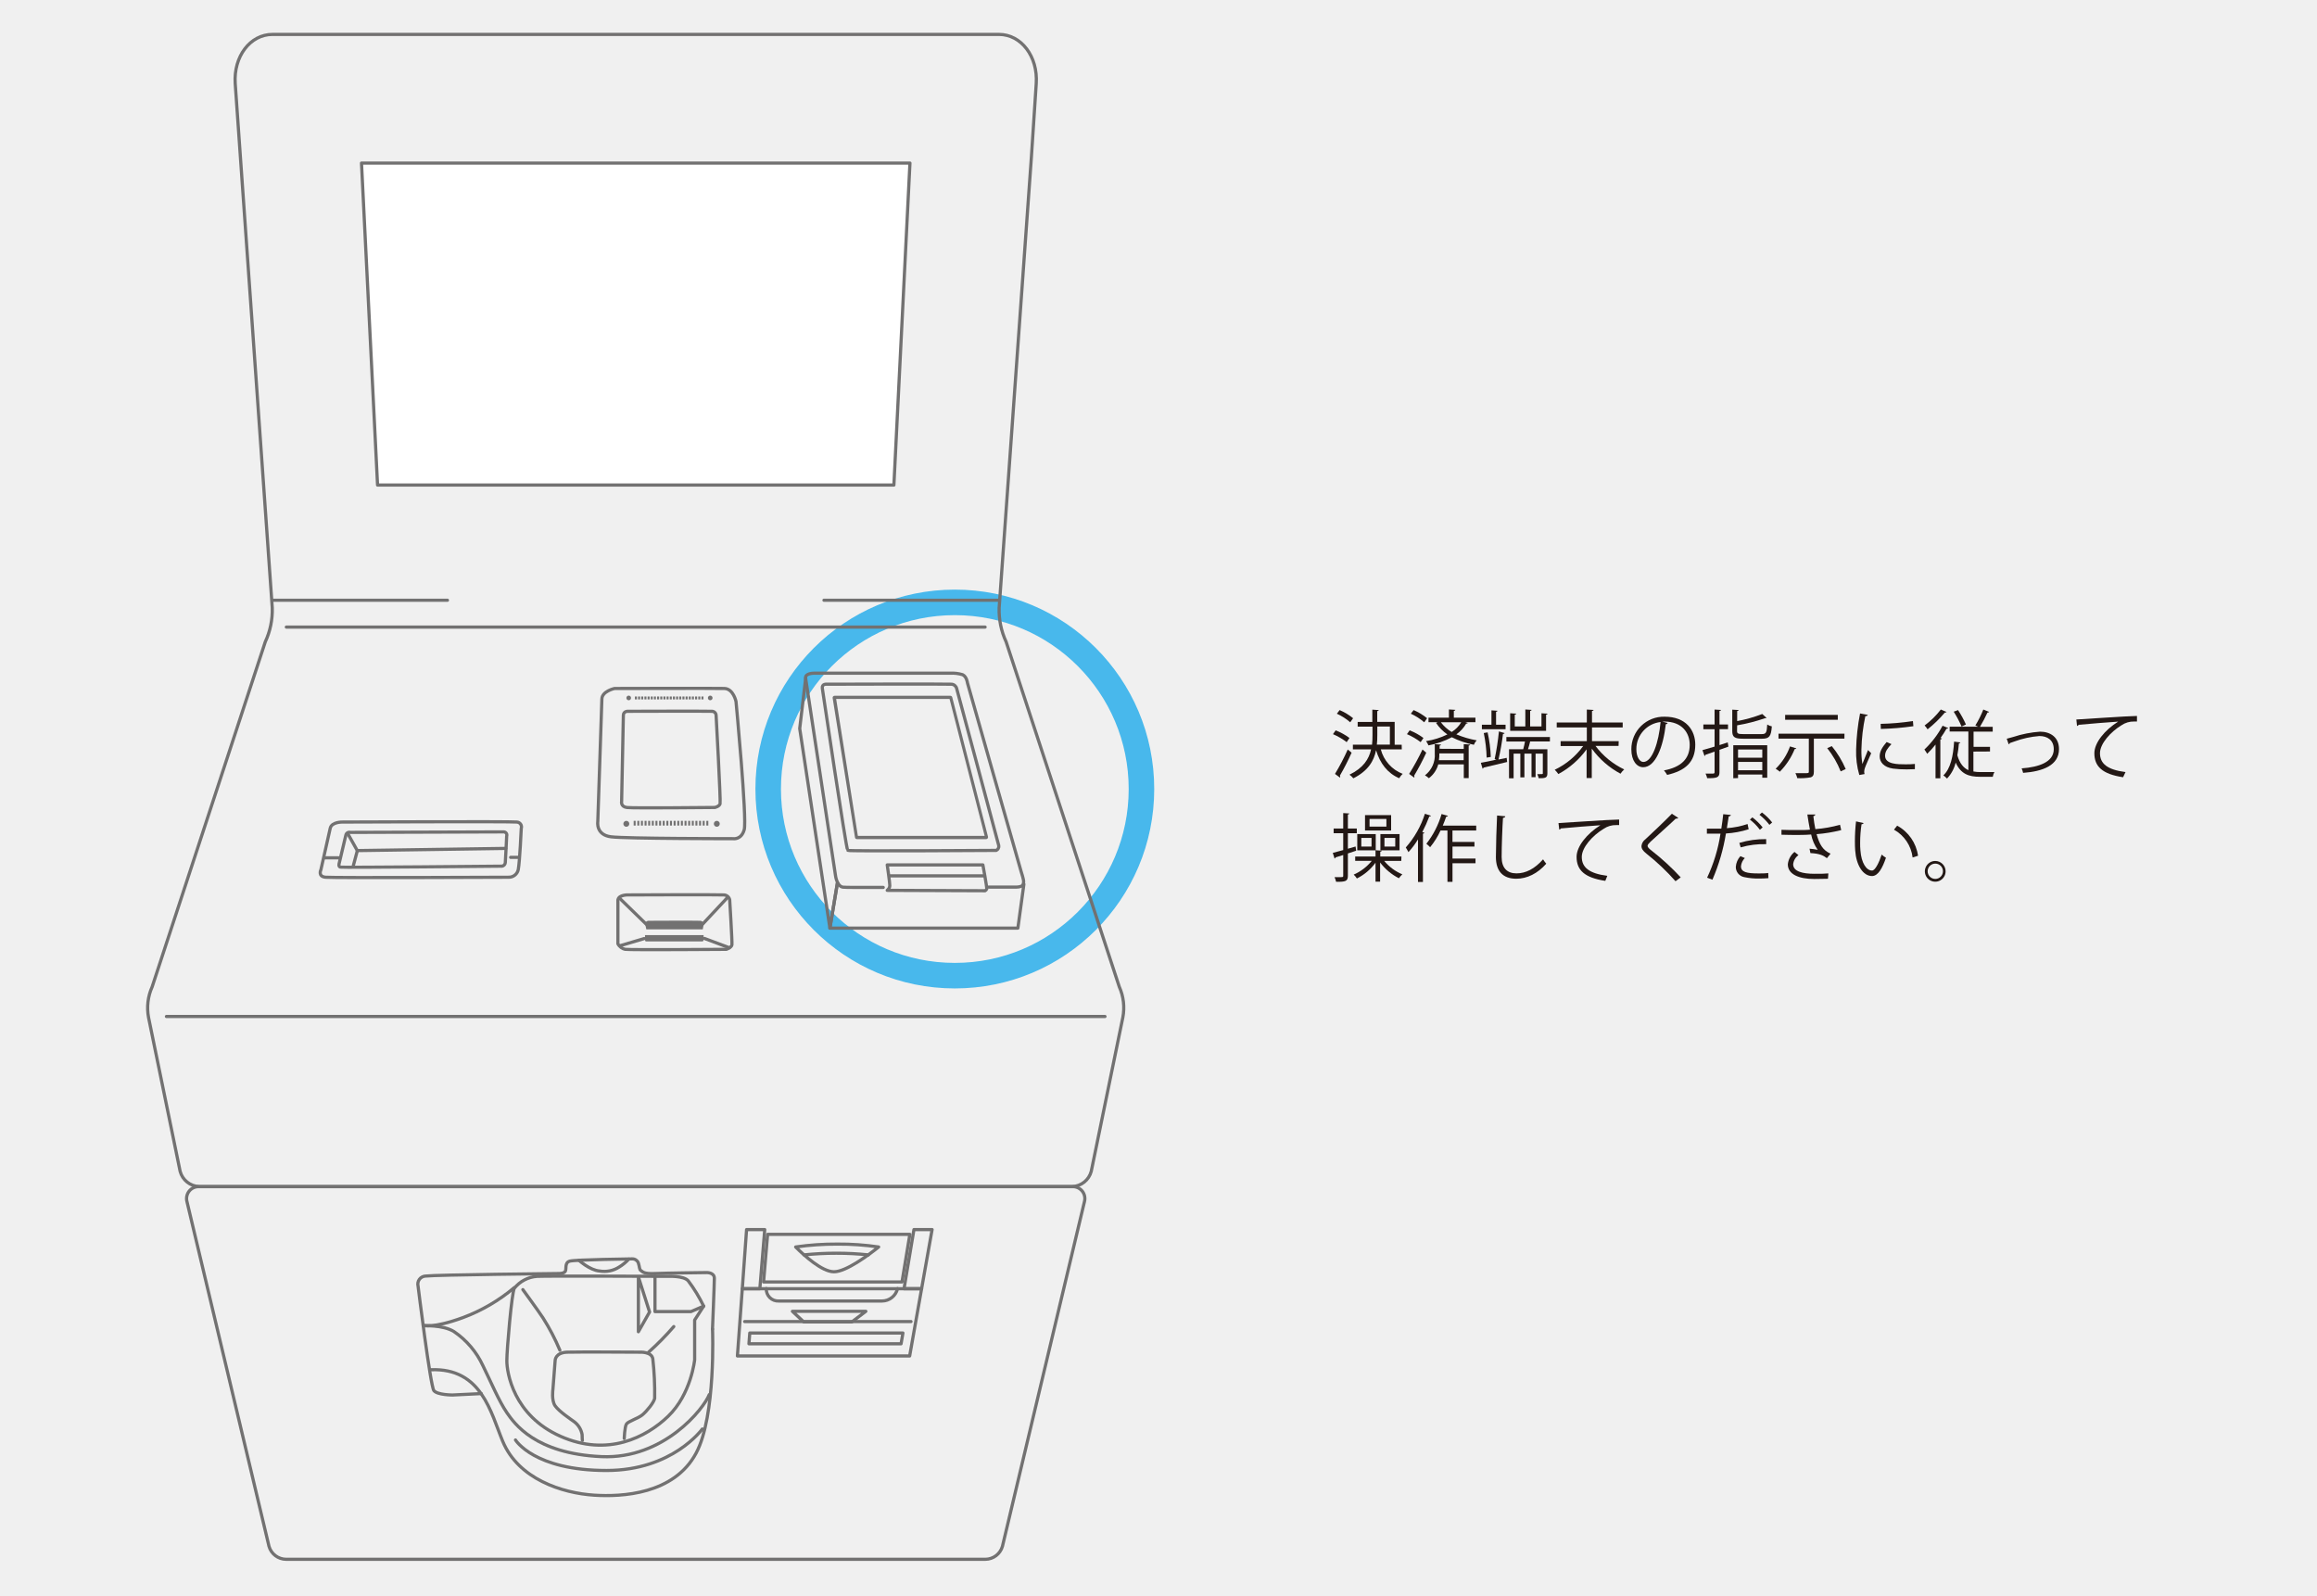
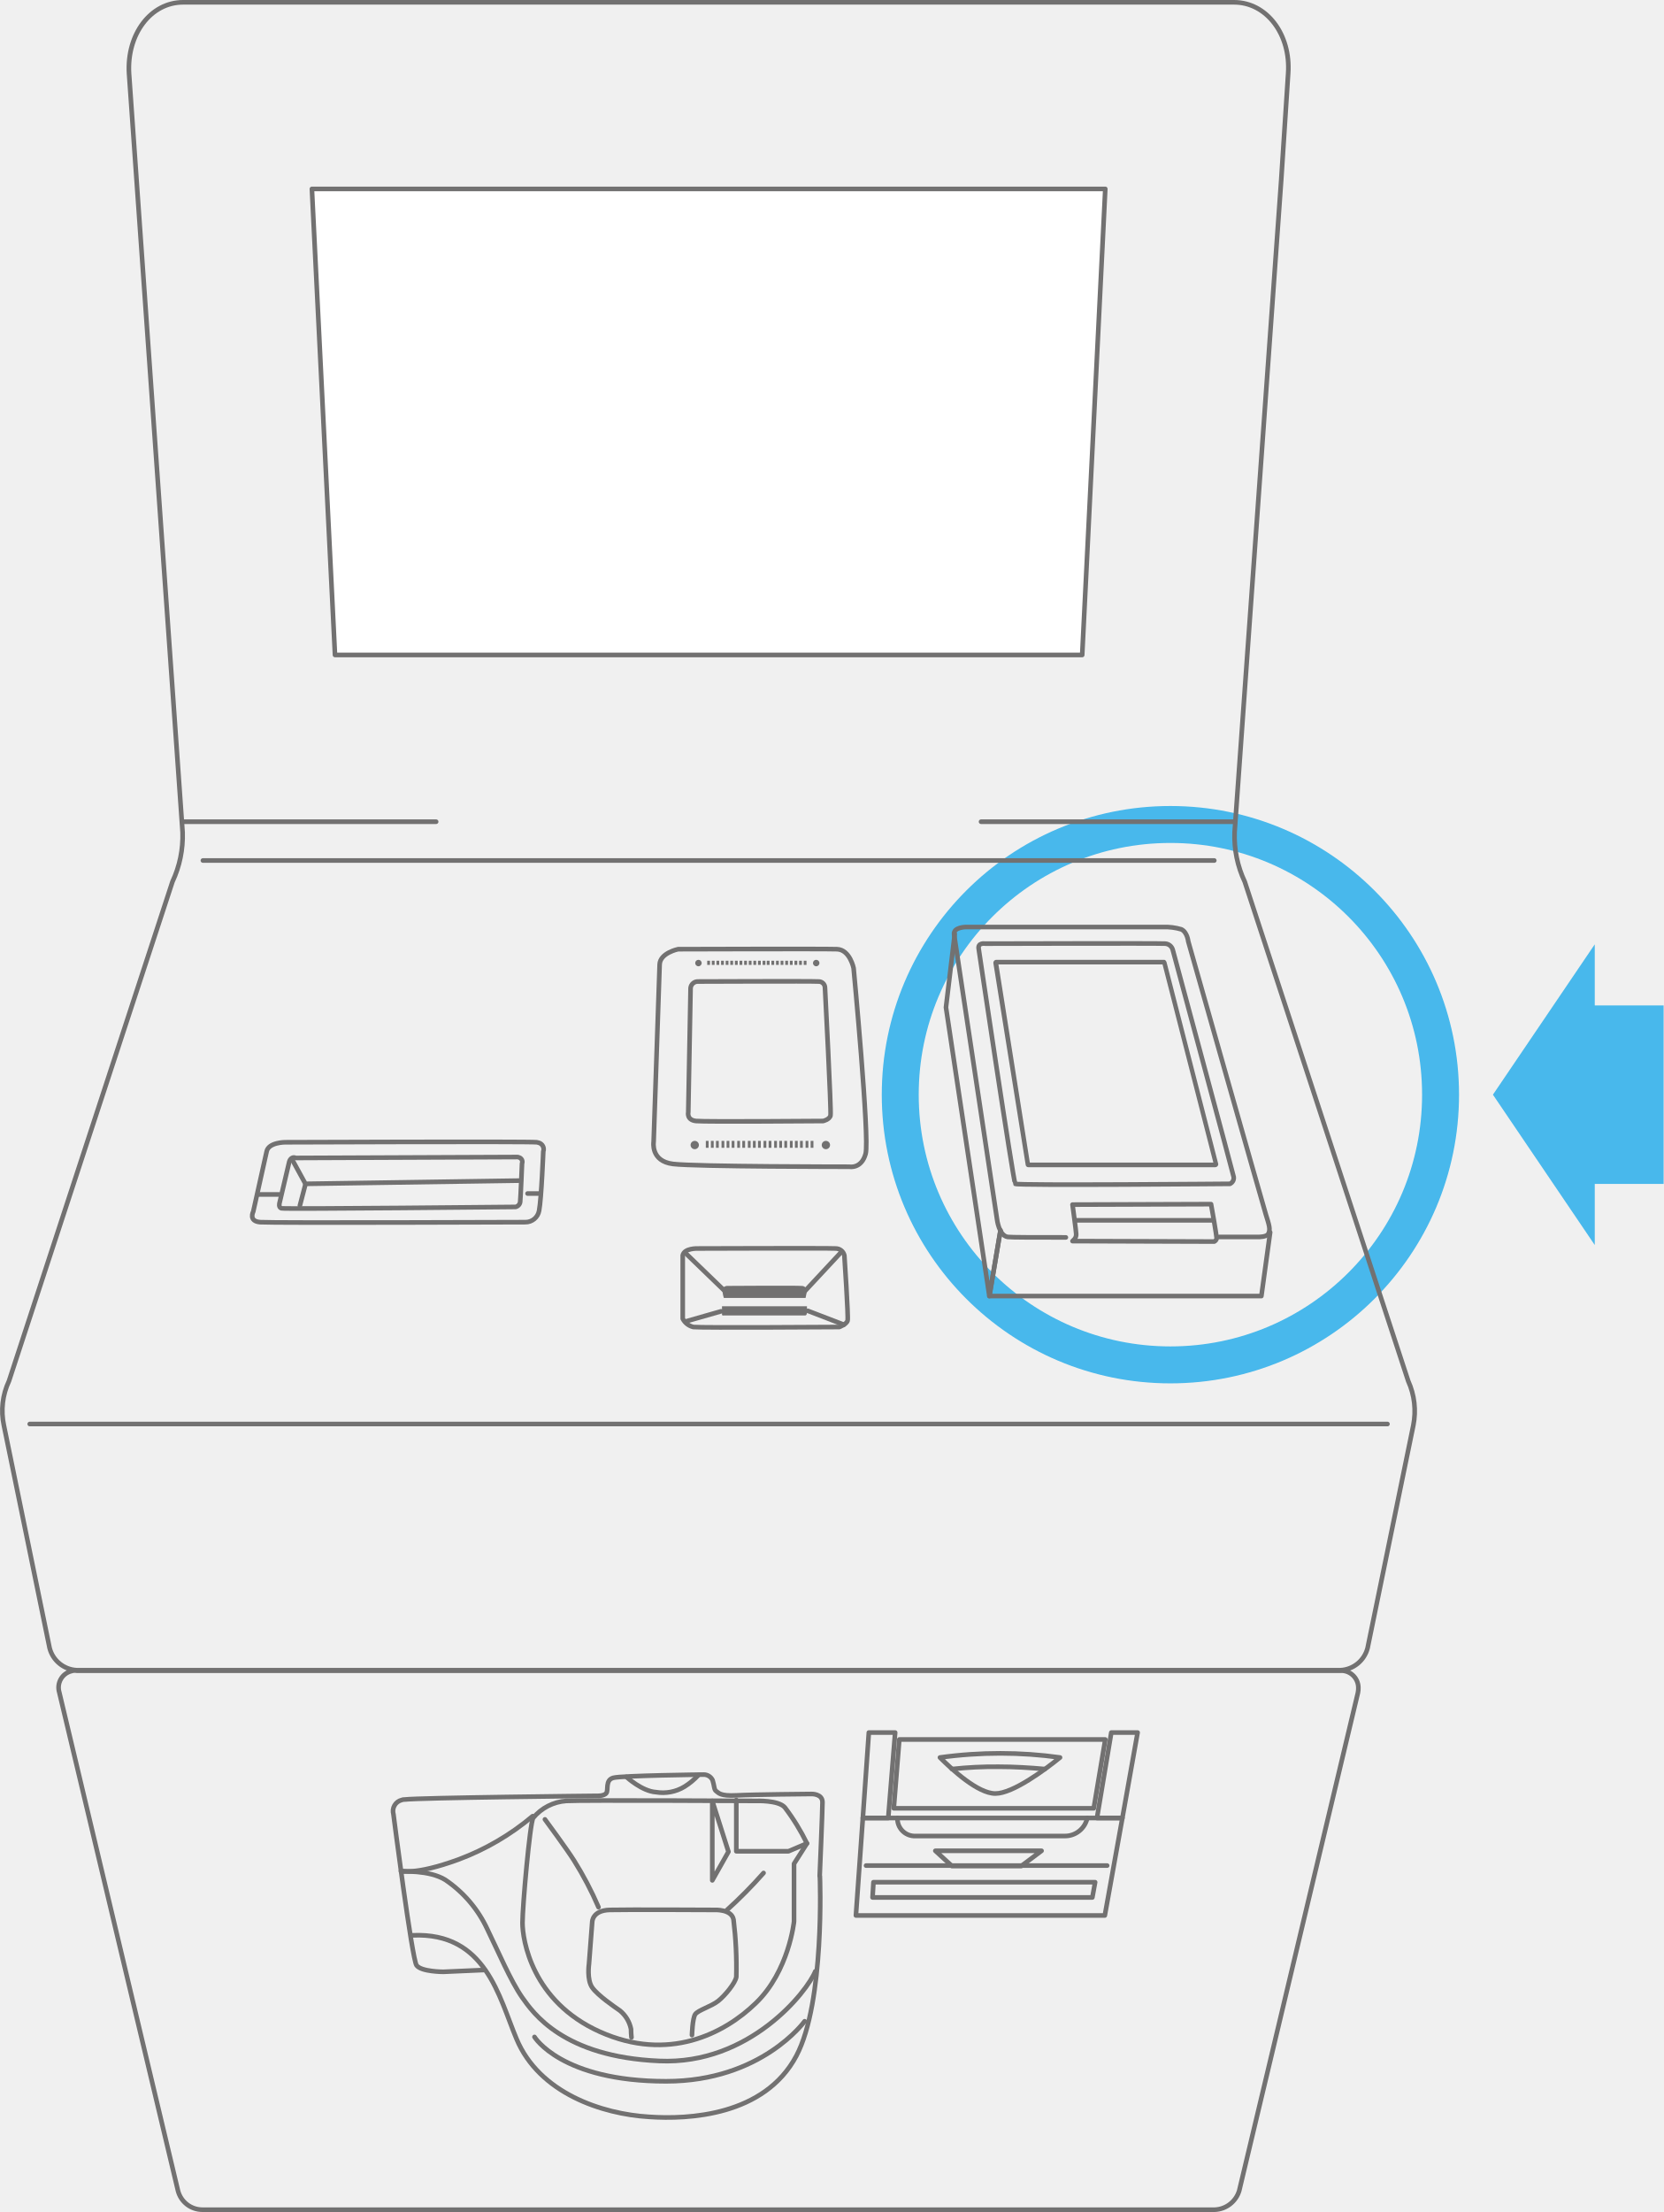
- <svg xmlns="http://www.w3.org/2000/svg" viewBox="0 0 726 500">
+ <svg xmlns="http://www.w3.org/2000/svg" viewBox="0 0 360.24 478.9">
  <defs>
-     <style>.cls-1,.cls-2,.cls-4{fill:none;}.cls-2{stroke:#00a0e9;stroke-width:8px;opacity:0.7;}.cls-2,.cls-4,.cls-5{stroke-linecap:round;stroke-linejoin:round;}.cls-3{fill:#231815;}.cls-4,.cls-5{stroke:#727171;}.cls-5{fill:#fff;}.cls-6{fill:#727171;}</style>
+     <style>.cls-1,.cls-2{fill:none;}.cls-1{stroke:#00a0e9;stroke-width:8px;}.cls-1,.cls-2,.cls-3{stroke-linecap:round;stroke-linejoin:round;}.cls-1,.cls-5{opacity:0.7;isolation:isolate;}.cls-2,.cls-3{stroke:#727171;}.cls-3{fill:#fff;}.cls-4{fill:#727171;}.cls-5{fill:#00a0e9;}</style>
  </defs>
  <g id="レイヤー_2" data-name="レイヤー 2">
    <g id="レイヤー_1-2" data-name="レイヤー 1">
-       <rect class="cls-1" width="726" height="500" />
-       <circle class="cls-2" cx="299.18" cy="247.22" r="58.48" />
-       <path class="cls-3" d="M418.51,228.84a18.1,18.1,0,0,1,4.33,2.39l-.88,1.3a20,20,0,0,0-4.29-2.5Zm-.21,13.65a71.34,71.34,0,0,0,4-7.65l1.21,1a76.4,76.4,0,0,1-3.69,7.21.51.51,0,0,1,.12.32.62.62,0,0,1-.07.28Zm1.46-20a17.68,17.68,0,0,1,4.22,2.55l-.9,1.27a17.47,17.47,0,0,0-4.2-2.69Zm19.47,12.31h-6.58a11.32,11.32,0,0,0,6.86,7.67,6.16,6.16,0,0,0-1.09,1.37c-3.62-1.55-6-4.61-7.25-8.78-.67,3.36-2.48,6.47-7.12,8.81a6.28,6.28,0,0,0-1.21-1.14c4.38-2.13,6.1-4.91,6.77-7.93h-5.7v-1.48h6a26.43,26.43,0,0,0,.14-3v-2.64h-4.64v-1.48H430v-3.85l2,.14c0,.16-.16.28-.46.32v3.38H437v7.16h2.2Zm-7.67-7.16v2.67a26,26,0,0,1-.14,3h4.08v-5.68Z" />
-       <path class="cls-3" d="M441.69,228.84a18.1,18.1,0,0,1,4.33,2.39l-.88,1.3a20,20,0,0,0-4.29-2.5Zm-.16,13.65a74.25,74.25,0,0,0,4.19-7.65l1.18,1a78.63,78.63,0,0,1-3.82,7.23.51.51,0,0,1,.12.32.47.47,0,0,1-.07.26Zm1.41-20a17.68,17.68,0,0,1,4.22,2.55l-.9,1.27a17.47,17.47,0,0,0-4.2-2.69Zm15.71,12.17v-1.51l2,.14c0,.16-.14.28-.46.32v10.2h-1.53v-4.31h-8a8.12,8.12,0,0,1-2.94,4.33,7,7,0,0,0-1.23-.9,7.91,7.91,0,0,0,3.08-6.86v-2.9l1.95.12c0,.16-.14.28-.44.32v1Zm.44-8.39.81.25q-.1.21-.49.21a10.63,10.63,0,0,1-3.08,3.36,29.61,29.61,0,0,0,6.37,1.88,4.17,4.17,0,0,0-.88,1.39,26.86,26.86,0,0,1-6.91-2.36,25.76,25.76,0,0,1-7.32,2.55,6.47,6.47,0,0,0-.76-1.34,23.22,23.22,0,0,0,6.68-2.09,13.53,13.53,0,0,1-3.55-3.62l.56-.23H447.6v-1.41H454v-2.57l2,.12c0,.16-.14.28-.46.32v2.13h6.77v1.41ZM451,236.05a12.63,12.63,0,0,1-.14,2.13h7.76v-2.13Zm.46-9.76a11.84,11.84,0,0,0,3.41,3.06,9.11,9.11,0,0,0,3-3.06Z" />
-       <path class="cls-3" d="M471.45,229.7c-.07.16-.23.25-.51.28a76.56,76.56,0,0,1-1.41,8l2.57-.53c.09.7.12,1,.14,1.3-2.73.67-5.59,1.34-7.39,1.76a.43.43,0,0,1-.3.35L464,239c1.32-.23,3-.56,4.89-1l-.56-.16a82,82,0,0,0,1.34-8.67Zm.3-2.62v1.41h-7.42v-1.41h3v-4.5l1.88.12c0,.16-.14.28-.44.32v4.06Zm-5.63,2.39a41.63,41.63,0,0,1,1,7.7l-1.3.21a43,43,0,0,0-.9-7.7Zm19.52,2.85h-6.19c-.16.72-.42,1.65-.67,2.43h6.07v7.58c0,1.46-.74,1.51-2.71,1.51a5.66,5.66,0,0,0-.46-1.27c1.74,0,1.74,0,1.74-.25v-6.19h-2.27v7.37h-1.27v-7.37h-2.23v7.44h-1.27v-7.44h-2.11v7.72h-1.44v-9.09h4.45c.21-.72.39-1.62.56-2.43H472v-1.41h13.65Zm-.74-8.71c0,.16-.16.28-.46.32V229H473.19v-5.52l1.9.12c0,.16-.14.28-.46.32v3.69h3.31v-5.31l1.95.12c0,.16-.14.28-.44.32v4.87H483v-4.13Z" />
-       <path class="cls-3" d="M507.15,233.71h-7.23a24.39,24.39,0,0,0,9,7.37,7.11,7.11,0,0,0-1.16,1.34,26.49,26.49,0,0,1-9-7.86v9.23h-1.62v-9a26.39,26.39,0,0,1-8.85,7.74,9.17,9.17,0,0,0-1.14-1.34,23.5,23.5,0,0,0,8.92-7.44H489v-1.53h8.21v-4.29h-9.43v-1.55h9.43v-4.06l2.11.12c0,.16-.16.28-.49.32v3.62h9.62v1.55h-9.62v4.29h8.37Z" />
-       <path class="cls-3" d="M522.54,226.53a.6.6,0,0,1-.58.37c-.83,7.21-3.25,13.49-7.09,13.49-1.95,0-3.71-1.95-3.71-5.61a10.17,10.17,0,0,1,10.43-10.22c6.7,0,9.6,4.24,9.6,8.76,0,5.52-3.2,8.18-8.81,9.48a9.15,9.15,0,0,0-1-1.41c5.33-1,8.07-3.62,8.07-8,0-3.82-2.46-7.3-7.88-7.3a6.51,6.51,0,0,0-.7,0Zm-2.23-.3a8.53,8.53,0,0,0-7.58,8.51c0,2.48,1.07,4,2.18,4C517.72,238.76,519.74,232.57,520.32,226.22Z" />
-       <path class="cls-3" d="M541.36,232.6l.21,1.34-2.8,1v7c0,1.67-.77,1.92-3.85,1.88a6.72,6.72,0,0,0-.51-1.44c1.09,0,2.09,0,2.39,0s.44-.12.44-.44V235.5c-1.09.37-2.09.72-2.87,1a.38.38,0,0,1-.28.37l-.65-1.83c1-.28,2.36-.67,3.8-1.11v-5.45h-3.52V227h3.52v-4.68l2,.12c0,.19-.14.28-.46.32V227h2.67v1.46h-2.67v5Zm2.92-3.59c0,.81.28,1,1.9,1H552c1.37,0,1.6-.42,1.74-3a3.91,3.91,0,0,0,1.44.58c-.23,3.11-.77,3.87-3.08,3.87h-5.91c-2.67,0-3.41-.49-3.41-2.41v-6.7l2,.12c0,.16-.16.28-.46.32v3.15a44.41,44.41,0,0,0,7.86-2.23l1.34,1.23a.37.37,0,0,1-.28.09.57.57,0,0,1-.19,0,53.44,53.44,0,0,1-8.74,2.23Zm-1.18,14.83V233.5h10.64v10.18h-1.55v-1h-7.6v1.11Zm9.09-9h-7.6v2.57h7.6Zm-7.6,6.51h7.6v-2.62h-7.6Z" />
-       <path class="cls-3" d="M562.85,234.48c-.07.16-.23.23-.51.23a21.82,21.82,0,0,1-4.66,7.09,9.27,9.27,0,0,0-1.3-.93,18.46,18.46,0,0,0,4.5-7Zm15.07-3.06h-9.57V241.8c0,1-.25,1.51-1,1.76a18.17,18.17,0,0,1-4.2.25,6.05,6.05,0,0,0-.58-1.55c1,0,1.9,0,2.6,0,1.51,0,1.6,0,1.6-.51V231.42h-9.5v-1.53h20.67ZM575.85,224v1.53h-16.5V224Zm.9,17.69a28.65,28.65,0,0,0-4.22-7.28l1.44-.63a30,30,0,0,1,4.36,7.19Z" />
-       <path class="cls-3" d="M585.24,224c-.07.25-.3.39-.76.37a55.57,55.57,0,0,0-1.23,10.43,25.51,25.51,0,0,0,.3,4.59c.44-1.14,1.44-3.57,1.76-4.38l1,1c-1,2.34-1.65,3.66-2,4.71a4,4,0,0,0-.19,1.09,2.46,2.46,0,0,0,.12.72l-1.65.3a25.44,25.44,0,0,1-1-8,67.79,67.79,0,0,1,1.23-11.29ZM600,241c-.83,0-1.69.07-2.55.07a31.94,31.94,0,0,1-4.31-.25c-2.85-.42-4.17-2-4.17-3.85,0-1.6.88-2.94,2.18-4.47l1.51.65c-1.16,1.21-2,2.32-2,3.64,0,2.69,3.94,2.69,6.35,2.69,1,0,2,0,3-.12ZM589.28,226.8a75.7,75.7,0,0,0,10.11-.88l.14,1.62a87.76,87.76,0,0,1-10.2.86Z" />
-       <path class="cls-3" d="M606.48,233.29a32.75,32.75,0,0,1-2.62,2.9,11.14,11.14,0,0,0-.88-1.34,29.36,29.36,0,0,0,5.7-7.46l1.76.72c-.07.16-.25.21-.53.21-.56,1-1.21,2-1.88,2.92l.44.16a.56.56,0,0,1-.49.3v12.15h-1.51Zm3.45-10.22a.53.53,0,0,1-.53.19,37.89,37.89,0,0,1-5.42,5.26,7.25,7.25,0,0,0-.93-1.21,25.39,25.39,0,0,0,5.08-5Zm8.41,12.42v6.23a11,11,0,0,0,2.2.19c.49,0,3.69,0,4.38,0a4.52,4.52,0,0,0-.51,1.48h-4c-3.55,0-6-.88-7.63-4.45a10.91,10.91,0,0,1-2.71,5,7.74,7.74,0,0,0-1.14-1c2.23-2.06,3.08-6,3.36-10.57l1.95.25c0,.16-.16.25-.44.3a36.27,36.27,0,0,1-.49,3.73c.74,2.57,1.92,3.94,3.45,4.66V229.21h-5.86v-1.51h8.95l-.9-.39a32.83,32.83,0,0,0,2.5-5l1.81.74c-.07.14-.25.21-.51.21a43.69,43.69,0,0,1-2.36,4.47h4v1.51h-6V234h5.15v1.46Zm-4.82-13A30.67,30.67,0,0,1,616,227l-1.37.65a32.85,32.85,0,0,0-2.46-4.66Z" />
-       <path class="cls-3" d="M628.78,231.46c.42-.09,1.27-.32,2.06-.56a34.59,34.59,0,0,1,8.39-1.65c3.13,0,5.93,1.67,5.93,5.45,0,5.1-5.05,7-11.24,7.46a11.21,11.21,0,0,0-.46-1.41c5.45-.39,10.06-2,10.06-6,0-2.9-2.06-4.15-4.52-4.13a28.8,28.8,0,0,0-7.76,1.69c-.53.19-1.11.39-1.48.51a.58.58,0,0,1-.37.39Z" />
-       <path class="cls-3" d="M650.59,225.44c1.74-.07,16-1.09,19-1.11l0,1.74c-.3,0-.58,0-.86,0a6.68,6.68,0,0,0-4,1.18C661.34,229.31,658,233,658,236c0,3.25,2.27,5.17,8,5.91l-.76,1.62c-6.58-1-9-3.41-9-7.53,0-3.27,3.22-7.23,7.46-9.9-2.46.16-9.39.7-12.38,1a.7.7,0,0,1-.51.37Z" />
-       <path class="cls-3" d="M424.75,265.23l.19,1.32c-.86.3-1.76.58-2.6.86v7c0,1.69-.72,1.92-3.69,1.88a7.21,7.21,0,0,0-.49-1.46c.65,0,1.21,0,1.65,0,1,0,1.07,0,1.07-.46V267.9l-2.39.74a.48.48,0,0,1-.32.37l-.56-1.78c.9-.23,2-.53,3.27-.88v-5.28h-3V259.6h3v-4.84l1.9.12c0,.19-.14.28-.44.32v4.4h2.8v1.46h-2.8v4.87Zm14.32,4.52h-5.35a14.73,14.73,0,0,0,5.68,4.2,7.65,7.65,0,0,0-1.07,1.23,17,17,0,0,1-5.89-4.94v6H431v-5.93a16,16,0,0,1-5.84,4.94,5.73,5.73,0,0,0-1-1.21,15.12,15.12,0,0,0,5.66-4.31h-5.19v-1.37H431v-1.95l1.95.12c0,.16-.16.28-.46.32v1.51h6.63Zm-8-8.41v5.1h-5.79v-5.1Zm-1.32,3.92v-2.71h-3.2v2.71Zm6.14-9.87v4.82h-8.18v-4.82ZM434.41,259v-2.41h-5.28V259Zm-1.88,7.44v-5.1h6v5.1Zm1.27-3.89v2.71h3.38v-2.71Z" />
-       <path class="cls-3" d="M444.31,263a25,25,0,0,1-3,4,13,13,0,0,0-.83-1.46,29.48,29.48,0,0,0,6-10.57l1.9.63c-.09.16-.25.23-.53.23a42,42,0,0,1-2.2,4.89l.65.19c0,.16-.16.25-.44.3v15.14h-1.55Zm18.24-2.78h-7.44v3.57H462v1.46h-6.88V269h7.21v1.48h-7.21v5.82h-1.58V260.21h-2.16a24.44,24.44,0,0,1-3.27,5.24,10.46,10.46,0,0,0-1.18-1.07,27.5,27.5,0,0,0,4.77-9.32l2,.58a.57.57,0,0,1-.56.25c-.32.93-.67,1.88-1.07,2.8h10.48Z" />
-       <path class="cls-3" d="M471.66,255.76c0,.28-.25.44-.72.51-.19,2.69-.42,8.83-.42,12.26s1.72,5.12,4.64,5.12,5.7-1.41,8.34-4.4a9.17,9.17,0,0,0,1,1.37c-2.71,3.08-6,4.71-9.41,4.71-4.22,0-6.37-2.43-6.37-6.81,0-2.92.21-10.11.37-13Z" />
-       <path class="cls-3" d="M488.33,257.89c1.74-.07,16-1.09,19-1.11l0,1.74c-.3,0-.58,0-.86,0a6.68,6.68,0,0,0-4,1.18c-3.48,2.09-6.84,5.82-6.84,8.81,0,3.24,2.27,5.17,8,5.91L503,276c-6.58-1-9-3.41-9-7.53,0-3.27,3.22-7.23,7.46-9.9-2.46.16-9.39.7-12.38,1a.7.7,0,0,1-.51.37Z" />
-       <path class="cls-3" d="M525,276.11a70.33,70.33,0,0,0-9.09-8.62c-1.16-.93-1.58-1.58-1.58-2.41a3,3,0,0,1,1.23-2.11c2.11-1.95,6.07-5.7,8.3-8l2,1.3a.68.68,0,0,1-.51.23,1.15,1.15,0,0,1-.28,0c-2.32,2.23-5.93,5.38-7.83,7.16-.56.53-1,1-1,1.37s.42.86,1.23,1.46a77.19,77.19,0,0,1,9.16,8.41Z" />
-       <path class="cls-3" d="M547.92,259.83a29,29,0,0,1-7.12,1.32,61.15,61.15,0,0,1-4.24,14.49L534.9,275a49.6,49.6,0,0,0,4.19-13.79c-.46,0-3.57,0-4.26,0l0-1.58c.37,0,.86,0,1.39,0,.21,0,2.53,0,3.13,0,.23-1.48.46-3.11.6-4.52l2.39.23c0,.25-.35.44-.67.46-.14,1-.37,2.27-.58,3.69a26.85,26.85,0,0,0,6.49-1.3Zm6.19,15.32c-.9.07-1.88.12-2.83.12a20.76,20.76,0,0,1-4.82-.46,3.22,3.22,0,0,1-2.57-3.2,5.59,5.59,0,0,1,1.44-3.36l1.39.6a4.26,4.26,0,0,0-1.21,2.57c0,1.83,1.76,2.25,5.54,2.25,1,0,2.09,0,3-.14ZM545,264.1a27.68,27.68,0,0,1,8.41-1.18v1.58a26.19,26.19,0,0,0-8,1Zm4.08-8a17.37,17.37,0,0,1,3.22,3.15l-.86.74a16.23,16.23,0,0,0-3.13-3.18Zm3-1.53a15.81,15.81,0,0,1,3.2,3.13l-.86.74a18,18,0,0,0-3.11-3.15Z" />
-       <path class="cls-3" d="M576.92,260.09a45,45,0,0,1-7.72,1.27c.9,3.15,1.88,5,4.38,6.12l-1.14,1.41c-1.07-.81-2.16-1.44-5.17-1.6l-.28-1.37a22.55,22.55,0,0,1,2.57.35,12.57,12.57,0,0,1-2.06-4.8c-1,.09-2.46.14-3.85.14s-4,0-5.45-.07V260c1.39.07,3.36.07,5.47.07,1.18,0,2.53,0,3.45-.12-.28-1.25-.53-3-.81-4.75l2.48,0c0,.28-.23.44-.6.53.14,1.32.37,2.78.63,4.06a39.39,39.39,0,0,0,7.72-1.37Zm-4.15,15.25c-1.11,0-2.29.07-4.31.07-4.84,0-8.27-1.48-8.27-4.59a5.75,5.75,0,0,1,2.09-3.89l1.25,1a4.07,4.07,0,0,0-1.67,2.85c0,2.29,3,3,6.65,3,2,0,3.2,0,4.38-.12Z" />
-       <path class="cls-3" d="M583.92,257.89c0,.21-.3.35-.63.37a38.1,38.1,0,0,0-.44,5.77c0,.86,0,1.69.09,2.43.28,3.94,1.88,6.33,3.66,6.3.93,0,2.13-2.36,3-5a8,8,0,0,0,1.34,1c-1.07,3.13-2.41,5.68-4.33,5.73-2.94,0-5-3.52-5.31-8-.07-.88-.09-1.85-.09-2.9a55.37,55.37,0,0,1,.35-6.23Zm15.37,10.78a11.56,11.56,0,0,0-5.84-8.72l1-1.25a12.73,12.73,0,0,1,6.54,9.43Z" />
-       <path class="cls-3" d="M609.63,273a3.25,3.25,0,1,1-3.25-3.24A3.25,3.25,0,0,1,609.63,273Zm-.83,0a2.4,2.4,0,1,0-2.41,2.39A2.39,2.39,0,0,0,608.79,273Z" />
-       <path class="cls-4" d="M314.1,484.51a5.62,5.62,0,0,1-5.34,4.06H89.63a5.62,5.62,0,0,1-5.34-4.06L58.6,376.57a3.74,3.74,0,0,1,3.78-4.76H336a3.74,3.74,0,0,1,3.78,4.76Z" />
-       <path class="cls-4" d="M350.71,309.19,315.26,201.11h0a23.6,23.6,0,0,1-2.19-10.68L323.18,49.12l1.51-22.95c.56-8.46-4.69-15.39-11.69-15.39H85.39c-7,0-12.25,6.93-11.69,15.39L85.31,190.44a23.6,23.6,0,0,1-2.19,10.67L47.68,309.19a16.07,16.07,0,0,0-1.14,9.6L56.44,367a6.43,6.43,0,0,0,5.93,4.78H336a6.43,6.43,0,0,0,5.93-4.78l9.9-48.23A16.07,16.07,0,0,0,350.71,309.19Z" />
-       <polygon class="cls-5" points="280.09 151.98 118.3 151.98 113.27 51.1 285.12 51.1 280.09 151.98" />
-       <path class="cls-4" d="M220.48,409.25l-2.82,4.36v12.45s-1.09,10.77-8.33,17.72c-6.83,6.56-18.92,12.79-33.71,6.25S158.81,430,158.81,426.38s1.56-21.48,2.34-22.73a10.07,10.07,0,0,1,7.16-3.74c3.43-.16,41.1,0,41.1,0s4.81-.24,6.23,1.4A47.2,47.2,0,0,1,220.48,409.25Z" />
-       <polygon class="cls-4" points="200.03 400.08 200.03 417.27 203.53 411.08 200.03 400.08" />
-       <path class="cls-4" d="M182.48,451.32s-.08-.78-.08-1.83a6.45,6.45,0,0,0-2.45-4c-1.28-.93-4.79-3.27-6-5s-.7-5.14-.7-5.14l.7-9.08s0-2.48,3.81-2.6,22.7,0,22.7,0,3.74-.23,4.09,2.1a95.59,95.59,0,0,1,.58,12.38c-.23,1.28-2.45,4-3.85,5.16s-4.44,2-5,2.89-.68,4.52-.68,4.52" />
-       <path class="cls-4" d="M163.83,404.07s4.76,6.51,6.31,8.87a67.32,67.32,0,0,1,5.29,10.12" />
-       <path class="cls-4" d="M203.25,423.65a85.46,85.46,0,0,0,7.87-8" />
-       <polyline class="cls-4" points="205.23 399.89 205.23 410.96 216.49 410.96 220.48 409.25" />
-       <path class="cls-4" d="M150.79,436.65l-9,.44s-4.75,0-5.84-1.38S131,403,131,403a2.53,2.53,0,0,1,2.41-3.18c3.11-.4,41.57-.79,41.57-.79s1.56.08,2.1-.62-.31-2.8,1.48-3.27,19.58-.7,19.58-.7a2,2,0,0,1,1.87,1.25c.43,1.25.27,2.1.82,2.41s.67,1.09,4.38.93,16.21-.3,16.21-.3,2.41-.09,2.41,1.78-.58,15.92-.58,15.92" />
-       <path class="cls-4" d="M181.41,394.9c.09.06,3.39,3.07,6.39,3.33A8.63,8.63,0,0,0,194,397a13.73,13.73,0,0,0,3-2.47" />
-       <path class="cls-4" d="M132.64,415.42s6.09-.37,9.59,1.79a26.24,26.24,0,0,1,9.11,10.74c2.34,4.73,5,11.07,7.47,14.66,2.37,3.41,8.85,12.86,29.66,13.79,19.56.87,32.12-15.11,33.76-19.42" />
-       <path class="cls-4" d="M161.15,403.44A54.26,54.26,0,0,1,145,412.86c-9.57,3.5-12.4,2.36-12.4,2.36" />
-       <path class="cls-4" d="M193.61,282v13.7a3.28,3.28,0,0,0,2.34,1.75c1.63.23,31.64,0,31.64,0s1.63-.58,1.75-1.4-.7-14.13-.7-14.13a1.94,1.94,0,0,0-1.87-1.52c-1.63-.12-29.89,0-29.89,0s-2.88-.12-3.23,1.45A.67.67,0,0,0,193.61,282Z" />
-       <line class="cls-4" x1="194.11" y1="281.41" x2="202.86" y2="289.93" />
-       <line class="cls-4" x1="219.76" y1="289.98" x2="227.99" y2="281.17" />
-       <line class="cls-4" x1="194.25" y1="296.33" x2="201.85" y2="294.08" />
-       <line class="cls-4" x1="220.73" y1="294.04" x2="228.51" y2="296.95" />
-       <path class="cls-6" d="M202.52,291.2H220.2l.27-1.55a1.11,1.11,0,0,0-1.14-1.15c-1.2-.08-16.2,0-16.2,0s-.79.07-.88.77A6.37,6.37,0,0,0,202.52,291.2Z" />
-       <path class="cls-6" d="M202.1,293h18.36v1.36s0,.61-.35.61H202.54s-.35.06-.39-.24S202.1,293,202.1,293Z" />
-       <path class="cls-4" d="M103.47,259.52l-2.92,13s-1.05,2.1,1.46,2.34,57.39,0,57.39,0a3,3,0,0,0,3-2.45c.47-2.57.93-12.84.93-12.84a1.53,1.53,0,0,0-1.4-2c-1.87-.23-54.53,0-54.53,0S103.93,257.45,103.47,259.52Z" />
-       <path class="cls-4" d="M108.37,261.66l-2.1,8.87s-.31,1,.39,1.17,50.67-.31,50.67-.31a1.24,1.24,0,0,0,1-1.09c.08-.93.43-8.33.43-8.33a1,1,0,0,0-1-1.32l-48,.16A1.11,1.11,0,0,0,108.37,261.66Z" />
-       <line class="cls-4" x1="101.68" y1="268.78" x2="106.18" y2="268.78" />
-       <polyline class="cls-4" points="108.99 261.23 111.95 266.51 158.46 265.83" />
-       <line class="cls-4" x1="160.01" y1="268.63" x2="162.67" y2="268.63" />
-       <path class="cls-4" d="M111.64,266.91" />
-       <line class="cls-4" x1="111.94" y1="266.63" x2="110.73" y2="271.16" />
-       <path class="cls-4" d="M188.59,219l-1.28,38.43s-.7,4.19,4.2,4.77,38.18.58,38.18.58,2.57.47,3.5-2.8-2.57-40.17-2.57-40.17-.82-4-3.62-4.09-34.44,0-34.44,0S188.67,216.54,188.59,219Z" />
-       <path class="cls-4" d="M195.32,224.14l-.54,26.93s-.39,1.71,1.71,1.95S224,253,224,253s1.4-.31,1.63-1.17-1.25-27.71-1.25-27.71a1.31,1.31,0,0,0-1.4-1.25c-1.4-.08-26.15,0-26.15,0S195.35,222.74,195.32,224.14Z" />
-       <circle class="cls-6" cx="224.6" cy="258.12" r="0.93" />
-       <circle class="cls-6" cx="196.25" cy="258.12" r="0.93" />
-       <rect class="cls-6" x="198.55" y="257.19" width="0.62" height="1.48" />
-       <rect class="cls-6" x="199.69" y="257.19" width="0.62" height="1.48" />
-       <rect class="cls-6" x="200.83" y="257.19" width="0.62" height="1.48" />
-       <rect class="cls-6" x="201.97" y="257.19" width="0.62" height="1.48" />
-       <rect class="cls-6" x="203.1" y="257.19" width="0.62" height="1.48" />
-       <rect class="cls-6" x="204.24" y="257.19" width="0.62" height="1.48" />
-       <rect class="cls-6" x="205.38" y="257.19" width="0.62" height="1.48" />
-       <rect class="cls-6" x="206.52" y="257.19" width="0.62" height="1.48" />
-       <rect class="cls-6" x="207.66" y="257.19" width="0.62" height="1.48" />
-       <rect class="cls-6" x="208.8" y="257.19" width="0.62" height="1.48" />
-       <rect class="cls-6" x="209.93" y="257.19" width="0.62" height="1.48" />
-       <rect class="cls-6" x="211.07" y="257.19" width="0.62" height="1.48" />
-       <rect class="cls-6" x="212.21" y="257.19" width="0.62" height="1.48" />
-       <rect class="cls-6" x="213.35" y="257.19" width="0.62" height="1.48" />
-       <rect class="cls-6" x="214.49" y="257.19" width="0.62" height="1.48" />
-       <rect class="cls-6" x="215.63" y="257.19" width="0.62" height="1.48" />
-       <rect class="cls-6" x="216.77" y="257.19" width="0.62" height="1.48" />
-       <rect class="cls-6" x="217.9" y="257.19" width="0.62" height="1.48" />
-       <rect class="cls-6" x="219.04" y="257.19" width="0.62" height="1.48" />
-       <rect class="cls-6" x="220.18" y="257.19" width="0.62" height="1.48" />
-       <rect class="cls-6" x="221.32" y="257.19" width="0.62" height="1.48" />
-       <circle class="cls-6" cx="197" cy="218.68" r="0.73" />
-       <circle class="cls-6" cx="222.54" cy="218.68" r="0.73" />
-       <rect class="cls-6" x="198.94" y="218.23" width="0.64" height="0.91" />
-       <rect class="cls-6" x="199.93" y="218.23" width="0.64" height="0.91" />
-       <rect class="cls-6" x="200.92" y="218.23" width="0.64" height="0.91" />
-       <rect class="cls-6" x="201.92" y="218.23" width="0.64" height="0.91" />
-       <rect class="cls-6" x="202.91" y="218.23" width="0.64" height="0.91" />
-       <rect class="cls-6" x="203.9" y="218.23" width="0.64" height="0.91" />
-       <rect class="cls-6" x="204.89" y="218.23" width="0.64" height="0.91" />
-       <rect class="cls-6" x="205.89" y="218.23" width="0.64" height="0.91" />
-       <rect class="cls-6" x="206.88" y="218.23" width="0.64" height="0.91" />
-       <rect class="cls-6" x="207.87" y="218.23" width="0.64" height="0.91" />
-       <rect class="cls-6" x="208.86" y="218.23" width="0.64" height="0.91" />
-       <rect class="cls-6" x="209.86" y="218.23" width="0.64" height="0.91" />
-       <rect class="cls-6" x="210.85" y="218.23" width="0.64" height="0.91" />
-       <rect class="cls-6" x="211.84" y="218.23" width="0.64" height="0.91" />
-       <rect class="cls-6" x="212.83" y="218.23" width="0.64" height="0.91" />
-       <rect class="cls-6" x="213.83" y="218.23" width="0.64" height="0.91" />
-       <rect class="cls-6" x="214.82" y="218.23" width="0.64" height="0.91" />
-       <rect class="cls-6" x="215.81" y="218.23" width="0.64" height="0.91" />
-       <rect class="cls-6" x="216.8" y="218.23" width="0.64" height="0.91" />
-       <rect class="cls-6" x="217.8" y="218.23" width="0.64" height="0.91" />
-       <rect class="cls-6" x="218.79" y="218.23" width="0.64" height="0.91" />
-       <rect class="cls-6" x="219.78" y="218.23" width="0.64" height="0.91" />
-       <line class="cls-4" x1="308.67" y1="196.48" x2="89.72" y2="196.48" />
-       <line class="cls-4" x1="140.2" y1="188.07" x2="85.54" y2="188.07" />
-       <line class="cls-4" x1="312.84" y1="188.07" x2="258.18" y2="188.07" />
-       <line class="cls-4" x1="346.23" y1="318.49" x2="52.15" y2="318.49" />
-       <path class="cls-4" d="M309.8,277.95l8.62,0s1.61,0,2-.58c.64-1,.23-2-.47-4.32s-16.81-59.08-16.81-59.08-.23-2-1.52-2.57a11.11,11.11,0,0,0-3.85-.47H255s-2.81,0-2.57,1.56l9.34,61.69s.37,3.49,2.34,3.79c.8.12,5.75.07,12.64.08" />
-       <path class="cls-4" d="M278,271s.21,1.47.42,3,.41,3.15.38,3.43a1.63,1.63,0,0,1-.4,1.11,4.85,4.85,0,0,0-.4.43l30.67.12a1.08,1.08,0,0,0,.51-.58c.12-.39-1.21-7.51-1.21-7.51Z" />
-       <line class="cls-4" x1="308.23" y1="274.43" x2="278.73" y2="274.43" />
-       <path class="cls-4" d="M257.67,215.7s7.47,50.44,7.94,50.75,46.55,0,46.55,0a1.39,1.39,0,0,0,.78-1.52c-.23-1.05-13.19-49.23-13.19-49.23a1.77,1.77,0,0,0-1.62-1.32c-1.28-.11-39,0-39,0S257.44,214.15,257.67,215.7Z" />
-       <path class="cls-6" d="M297.53,219l11,42.91H268.8L262,219h35.57m.31-1H261.49a.6.6,0,0,0-.59.7l7,43.71a.6.6,0,0,0,.59.51H309a.6.6,0,0,0,.58-.75l-11.21-43.71a.6.6,0,0,0-.58-.45Z" />
-       <polyline class="cls-4" points="320.82 277.04 318.94 290.8 260.04 290.8 262.4 276.6" />
-       <polyline class="cls-4" points="262.4 276.6 260.04 290.8 250.58 228.27 252.46 212.42" />
-       <polygon class="cls-4" points="238.09 403.79 232.59 403.79 233.93 385.26 239.62 385.26 238.09 403.79" />
-       <polygon class="cls-4" points="288.77 403.79 283.27 403.79 286.37 385.26 292.06 385.26 288.77 403.79" />
-       <polygon class="cls-4" points="282.63 401.67 239.26 401.67 240.52 386.76 285.09 386.76 282.63 401.67" />
-       <polygon class="cls-4" points="266.91 414.2 251.85 414.2 248.29 410.87 271.3 410.87 266.91 414.2" />
-       <polygon class="cls-4" points="282.34 421.04 234.67 421.04 234.93 417.67 282.92 417.67 282.34 421.04" />
-       <line class="cls-4" x1="233.33" y1="414.08" x2="285.45" y2="414.08" />
-       <polygon class="cls-4" points="285.03 424.86 231.06 424.86 232.59 403.79 288.77 403.79 285.03 424.86" />
-       <path class="cls-4" d="M275.31,390.71a83.75,83.75,0,0,0-12.89-.9,88.32,88.32,0,0,0-13.11.9c2.55,2.56,8.21,7.77,12,7.77S272.12,393.26,275.31,390.71Z" />
-       <path class="cls-4" d="M251.94,393.19a95.23,95.23,0,0,1,10.13-.52,91.59,91.59,0,0,1,10,.52" />
-       <path class="cls-4" d="M281.23,403.75a5,5,0,0,1-4.86,3.89H244a3.71,3.71,0,0,1-3.89-3.89" />
-       <path class="cls-4" d="M161.52,451.18s5.79,9.56,28.54,9.56c20.72,0,30-13,30-13" />
-       <path class="cls-4" d="M223.26,416.45s1.11,27.13-5.12,38.81c-6.93,13-23.36,13.77-31.93,13.22-10.07-.64-23.77-5.06-28.69-16.88-3.75-9-6.61-23.07-22.53-22.42" />
+       <g id="レイヤー_2-2" data-name="レイヤー 2">
+         <g id="レイヤー_1-2-2" data-name="レイヤー 1-2">
+           <circle class="cls-1" cx="253.44" cy="237" r="58.5" />
+           <path class="cls-2" d="M268.34,474.3a5.77,5.77,0,0,1-5.3,4.1H43.84a5.46,5.46,0,0,1-5.3-4.1L12.84,366.4a3.66,3.66,0,0,1,2.6-4.6,2.46,2.46,0,0,1,1.2-.1h273.6a3.72,3.72,0,0,1,3.9,3.6,4.87,4.87,0,0,1-.1,1.2Z" />
+           <path class="cls-2" d="M304.94,299l-35.4-108.1h0a23.11,23.11,0,0,1-2.2-10.7l10.1-141.3,1.5-23c.6-8.5-4.7-15.4-11.7-15.4H39.64c-7,0-12.2,6.9-11.7,15.4l11.6,164.3a23.37,23.37,0,0,1-2.2,10.7L1.94,299a15.15,15.15,0,0,0-1.1,9.6l9.9,48.2a6.4,6.4,0,0,0,5.9,4.8h273.6a6.4,6.4,0,0,0,5.9-4.8l9.9-48.2A15.78,15.78,0,0,0,304.94,299Z" />
+           <polygon class="cls-3" points="234.34 141.8 72.54 141.8 67.54 40.9 239.34 40.9 234.34 141.8" />
+           <path class="cls-2" d="M174.74,399.1l-2.8,4.4V416s-1.1,10.8-8.3,17.7c-6.8,6.6-18.9,12.8-33.7,6.2s-16.8-20-16.8-23.6,1.6-21.5,2.3-22.7a10.19,10.19,0,0,1,7.2-3.7c3.4-.2,41.1,0,41.1,0s4.8-.2,6.2,1.4A46.49,46.49,0,0,1,174.74,399.1Z" />
+           <polygon class="cls-2" points="154.24 389.9 154.24 407.1 157.74 400.9 154.24 389.9" />
+           <path class="cls-2" d="M136.74,441.1a16.17,16.17,0,0,1-.1-1.8,6.92,6.92,0,0,0-2.4-4c-1.3-.9-4.8-3.3-6-5s-.7-5.1-.7-5.1l.7-9.1s0-2.5,3.8-2.6,22.7,0,22.7,0,3.7-.2,4.1,2.1a85.15,85.15,0,0,1,.6,12.4c-.2,1.3-2.4,4-3.9,5.2s-4.4,2-5,2.9-.7,4.5-.7,4.5" />
+           <path class="cls-2" d="M118,393.9s4.8,6.5,6.3,8.9a74.6,74.6,0,0,1,5.3,10.1" />
+           <path class="cls-2" d="M157.44,413.5a99.4,99.4,0,0,0,7.9-8" />
+           <polyline class="cls-2" points="159.44 389.7 159.44 400.8 170.74 400.8 174.74 399.1" />
+           <path class="cls-2" d="M105,426.5l-9,.4s-4.8,0-5.8-1.4-5-32.7-5-32.7a2.47,2.47,0,0,1,1.8-3.1,1.27,1.27,0,0,1,.6-.1c3.1-.4,41.6-.8,41.6-.8s1.6.1,2.1-.6-.3-2.8,1.5-3.3,19.6-.7,19.6-.7a2.12,2.12,0,0,1,1.9,1.2c.4,1.2.3,2.1.8,2.4s.7,1.1,4.4.9,16.2-.3,16.2-.3,2.4-.1,2.4,1.8-.6,15.9-.6,15.9" />
+           <path class="cls-2" d="M135.64,384.7c.1.1,3.4,3.1,6.4,3.3a9,9,0,0,0,6.2-1.2,14.25,14.25,0,0,0,3-2.5" />
+           <path class="cls-2" d="M86.84,405.2s6.1-.4,9.6,1.8a26.17,26.17,0,0,1,9.1,10.7c2.3,4.7,5,11.1,7.5,14.7,2.4,3.4,8.9,12.9,29.7,13.8,19.6.9,32.1-15.1,33.8-19.4" />
+           <path class="cls-2" d="M115.34,393.2a54.41,54.41,0,0,1-16.1,9.4c-9.6,3.5-12.4,2.4-12.4,2.4" />
+           <path class="cls-2" d="M147.84,271.8v13.7a3.47,3.47,0,0,0,2.3,1.8c1.6.2,31.6,0,31.6,0s1.6-.6,1.8-1.4-.7-14.1-.7-14.1a1.93,1.93,0,0,0-1.9-1.5c-1.6-.1-29.9,0-29.9,0s-2.9-.1-3.2,1.5Z" />
+           <line class="cls-2" x1="148.34" y1="271.2" x2="157.14" y2="279.7" />
+           <line class="cls-2" x1="174.04" y1="279.8" x2="182.24" y2="271" />
+           <line class="cls-2" x1="148.44" y1="286.1" x2="156.14" y2="283.9" />
+           <line class="cls-2" x1="174.94" y1="283.8" x2="182.74" y2="286.8" />
+           <path class="cls-4" d="M156.74,281h17.7l.3-1.5a1.11,1.11,0,0,0-1.1-1.1h-.1c-1.2-.1-16.2,0-16.2,0s-.8.1-.9.8A6.15,6.15,0,0,0,156.74,281Z" />
+           <path class="cls-4" d="M156.34,282.8h18.4v1.4s0,.6-.4.6h-17.6s-.4.1-.4-.2Z" />
+           <path class="cls-2" d="M57.74,249.3l-2.9,13s-1.1,2.1,1.5,2.3,57.4,0,57.4,0a3,3,0,0,0,3-2.5c.5-2.6.9-12.8.9-12.8a1.46,1.46,0,0,0-1-1.9c-.1,0-.3-.1-.4-.1-1.9-.2-54.5,0-54.5,0S58.14,247.3,57.74,249.3Z" />
+           <path class="cls-2" d="M62.64,251.5l-2.1,8.9s-.3,1,.4,1.2,50.7-.3,50.7-.3a1.28,1.28,0,0,0,1-1.1c.1-.9.4-8.3.4-8.3a1,1,0,0,0-.6-1.3c-.1,0-.2-.1-.4-.1l-48,.2c-.6-.3-1.2.1-1.4.8Z" />
+           <line class="cls-2" x1="55.94" y1="258.6" x2="60.44" y2="258.6" />
+           <polyline class="cls-2" points="63.24 251 66.14 256.3 112.74 255.6" />
+           <line class="cls-2" x1="114.24" y1="258.4" x2="116.94" y2="258.4" />
+           <path class="cls-2" d="M65.84,256.7" />
+           <line class="cls-2" x1="66.14" y1="256.4" x2="64.94" y2="261" />
+           <path class="cls-2" d="M142.84,208.8l-1.3,38.4s-.7,4.2,4.2,4.8,38.2.6,38.2.6,2.6.5,3.5-2.8-2.6-40.2-2.6-40.2-.8-4-3.6-4.1-34.4,0-34.4,0S142.94,206.3,142.84,208.8Z" />
+           <path class="cls-2" d="M149.54,213.9l-.5,26.9s-.4,1.7,1.7,1.9,27.5,0,27.5,0,1.4-.3,1.6-1.2-1.2-27.7-1.2-27.7a1.35,1.35,0,0,0-1.4-1.3h0c-1.4-.1-26.1,0-26.1,0A1.57,1.57,0,0,0,149.54,213.9Z" />
+           <circle class="cls-4" cx="178.84" cy="247.9" r="0.9" />
+           <circle class="cls-4" cx="150.44" cy="247.9" r="0.9" />
+           <rect class="cls-4" x="152.84" y="247" width="0.6" height="1.5" />
+           <rect class="cls-4" x="153.94" y="247" width="0.6" height="1.5" />
+           <rect class="cls-4" x="155.04" y="247" width="0.6" height="1.5" />
+           <rect class="cls-4" x="156.24" y="247" width="0.6" height="1.5" />
+           <rect class="cls-4" x="157.34" y="247" width="0.6" height="1.5" />
+           <rect class="cls-4" x="158.44" y="247" width="0.6" height="1.5" />
+           <rect class="cls-4" x="159.64" y="247" width="0.6" height="1.5" />
+           <rect class="cls-4" x="160.74" y="247" width="0.6" height="1.5" />
+           <rect class="cls-4" x="161.94" y="247" width="0.6" height="1.5" />
+           <rect class="cls-4" x="163.04" y="247" width="0.6" height="1.5" />
+           <rect class="cls-4" x="164.14" y="247" width="0.6" height="1.5" />
+           <rect class="cls-4" x="165.34" y="247" width="0.6" height="1.5" />
+           <rect class="cls-4" x="166.44" y="247" width="0.6" height="1.5" />
+           <rect class="cls-4" x="167.64" y="247" width="0.6" height="1.5" />
+           <rect class="cls-4" x="168.74" y="247" width="0.6" height="1.5" />
+           <rect class="cls-4" x="169.84" y="247" width="0.6" height="1.5" />
+           <rect class="cls-4" x="171.04" y="247" width="0.6" height="1.5" />
+           <rect class="cls-4" x="172.14" y="247" width="0.6" height="1.5" />
+           <rect class="cls-4" x="173.24" y="247" width="0.6" height="1.5" />
+           <rect class="cls-4" x="174.44" y="247" width="0.6" height="1.5" />
+           <rect class="cls-4" x="175.54" y="247" width="0.6" height="1.5" />
+           <circle class="cls-4" cx="151.24" cy="208.5" r="0.7" />
+           <circle class="cls-4" cx="176.74" cy="208.5" r="0.7" />
+           <rect class="cls-4" x="153.14" y="208" width="0.6" height="0.9" />
+           <rect class="cls-4" x="154.14" y="208" width="0.6" height="0.9" />
+           <rect class="cls-4" x="155.14" y="208" width="0.6" height="0.9" />
+           <rect class="cls-4" x="156.14" y="208" width="0.6" height="0.9" />
+           <rect class="cls-4" x="157.14" y="208" width="0.6" height="0.9" />
+           <rect class="cls-4" x="158.14" y="208" width="0.6" height="0.9" />
+           <rect class="cls-4" x="159.14" y="208" width="0.6" height="0.9" />
+           <rect class="cls-4" x="160.14" y="208" width="0.6" height="0.9" />
+           <rect class="cls-4" x="161.14" y="208" width="0.6" height="0.9" />
+           <rect class="cls-4" x="162.14" y="208" width="0.6" height="0.9" />
+           <rect class="cls-4" x="163.14" y="208" width="0.6" height="0.9" />
+           <rect class="cls-4" x="164.14" y="208" width="0.6" height="0.9" />
+           <rect class="cls-4" x="165.14" y="208" width="0.6" height="0.9" />
+           <rect class="cls-4" x="166.04" y="208" width="0.6" height="0.9" />
+           <rect class="cls-4" x="167.04" y="208" width="0.6" height="0.9" />
+           <rect class="cls-4" x="168.04" y="208" width="0.6" height="0.9" />
+           <rect class="cls-4" x="169.04" y="208" width="0.6" height="0.9" />
+           <rect class="cls-4" x="170.04" y="208" width="0.6" height="0.9" />
+           <rect class="cls-4" x="171.04" y="208" width="0.6" height="0.9" />
+           <rect class="cls-4" x="172.04" y="208" width="0.6" height="0.9" />
+           <rect class="cls-4" x="173.04" y="208" width="0.6" height="0.9" />
+           <rect class="cls-4" x="174.04" y="208" width="0.6" height="0.9" />
+           <line class="cls-2" x1="262.94" y1="186.3" x2="43.94" y2="186.3" />
+           <line class="cls-2" x1="94.44" y1="177.9" x2="39.74" y2="177.9" />
+           <line class="cls-2" x1="267.04" y1="177.9" x2="212.44" y2="177.9" />
+           <line class="cls-2" x1="300.44" y1="308.3" x2="6.44" y2="308.3" />
+           <path class="cls-2" d="M264,267.8h8.6s1.6,0,2-.6c.6-1,.2-2-.5-4.3s-16.8-59.1-16.8-59.1-.2-2-1.5-2.6a12.28,12.28,0,0,0-3.9-.5h-42.7s-2.8,0-2.6,1.6l9.3,61.7s.4,3.5,2.3,3.8c.8.1,5.8.1,12.6.1" />
+           <path class="cls-2" d="M232.24,260.8l.4,3c.2,1.5.4,3.1.4,3.4a1.5,1.5,0,0,1-.4,1.1l-.4.4,30.7.1a1,1,0,0,0,.5-.6c.1-.4-1.2-7.5-1.2-7.5Z" />
+           <line class="cls-2" x1="262.44" y1="264.2" x2="232.94" y2="264.2" />
+           <path class="cls-2" d="M211.94,205.5s7.5,50.4,7.9,50.8,46.5,0,46.5,0a1.41,1.41,0,0,0,.8-1.5c-.2-1-13.2-49.2-13.2-49.2a1.81,1.81,0,0,0-1.6-1.3c-1.3-.1-39,0-39,0S211.64,204,211.94,205.5Z" />
+           <path class="cls-4" d="M251.74,208.8l11,42.9H223l-6.8-42.9h35.5m.4-1h-36.4a.65.65,0,0,0-.6.6v.1l7,43.7a.56.56,0,0,0,.6.5h40.5a.65.65,0,0,0,.6-.6V252l-11.2-43.7c-.1-.3-.3-.5-.5-.5Z" />
+           <polyline class="cls-2" points="275.04 266.8 273.14 280.6 214.24 280.6 216.64 266.4" />
+           <polyline class="cls-2" points="216.64 266.4 214.24 280.6 204.84 218.1 206.74 202.2" />
+           <polygon class="cls-2" points="192.34 393.6 186.84 393.6 188.14 375.1 193.84 375.1 192.34 393.6" />
+           <polygon class="cls-2" points="243.04 393.6 237.54 393.6 240.64 375.1 246.34 375.1 243.04 393.6" />
+           <polygon class="cls-2" points="236.84 391.5 193.54 391.5 194.74 376.6 239.34 376.6 236.84 391.5" />
+           <polygon class="cls-2" points="221.14 404 206.14 404 202.54 400.7 225.54 400.7 221.14 404" />
+           <polygon class="cls-2" points="236.54 410.8 188.94 410.8 189.14 407.5 237.14 407.5 236.54 410.8" />
+           <line class="cls-2" x1="187.54" y1="403.9" x2="239.74" y2="403.9" />
+           <polygon class="cls-2" points="239.24 414.7 185.34 414.7 186.84 393.6 243.04 393.6 239.24 414.7" />
+           <path class="cls-2" d="M229.54,380.5a93.24,93.24,0,0,0-12.9-.9,95,95,0,0,0-13.1.9c2.6,2.6,8.2,7.8,12,7.8S226.34,383.1,229.54,380.5Z" />
+           <path class="cls-2" d="M206.14,383a85.4,85.4,0,0,1,10.1-.5c3.3,0,6.7.2,10,.5" />
+           <path class="cls-2" d="M235.44,393.6a4.94,4.94,0,0,1-4.9,3.9h-32.3a3.76,3.76,0,0,1-3.9-3.5v-.4" />
+           <path class="cls-2" d="M115.74,441s5.8,9.6,28.5,9.6c20.7,0,30-13,30-13" />
+           <path class="cls-2" d="M177.54,406.3s1.1,27.1-5.1,38.8c-6.9,13-23.4,13.8-31.9,13.2-10.1-.6-23.8-5.1-28.7-16.9-3.8-9-6.6-23.1-22.5-22.4" />
+         </g>
+       </g>
+       <polygon class="cls-5" points="345.33 204.45 323.28 237 345.33 269.55 345.33 256.32 360.24 256.32 360.24 217.68 345.33 217.68 345.33 204.45" />
    </g>
  </g>
</svg>
